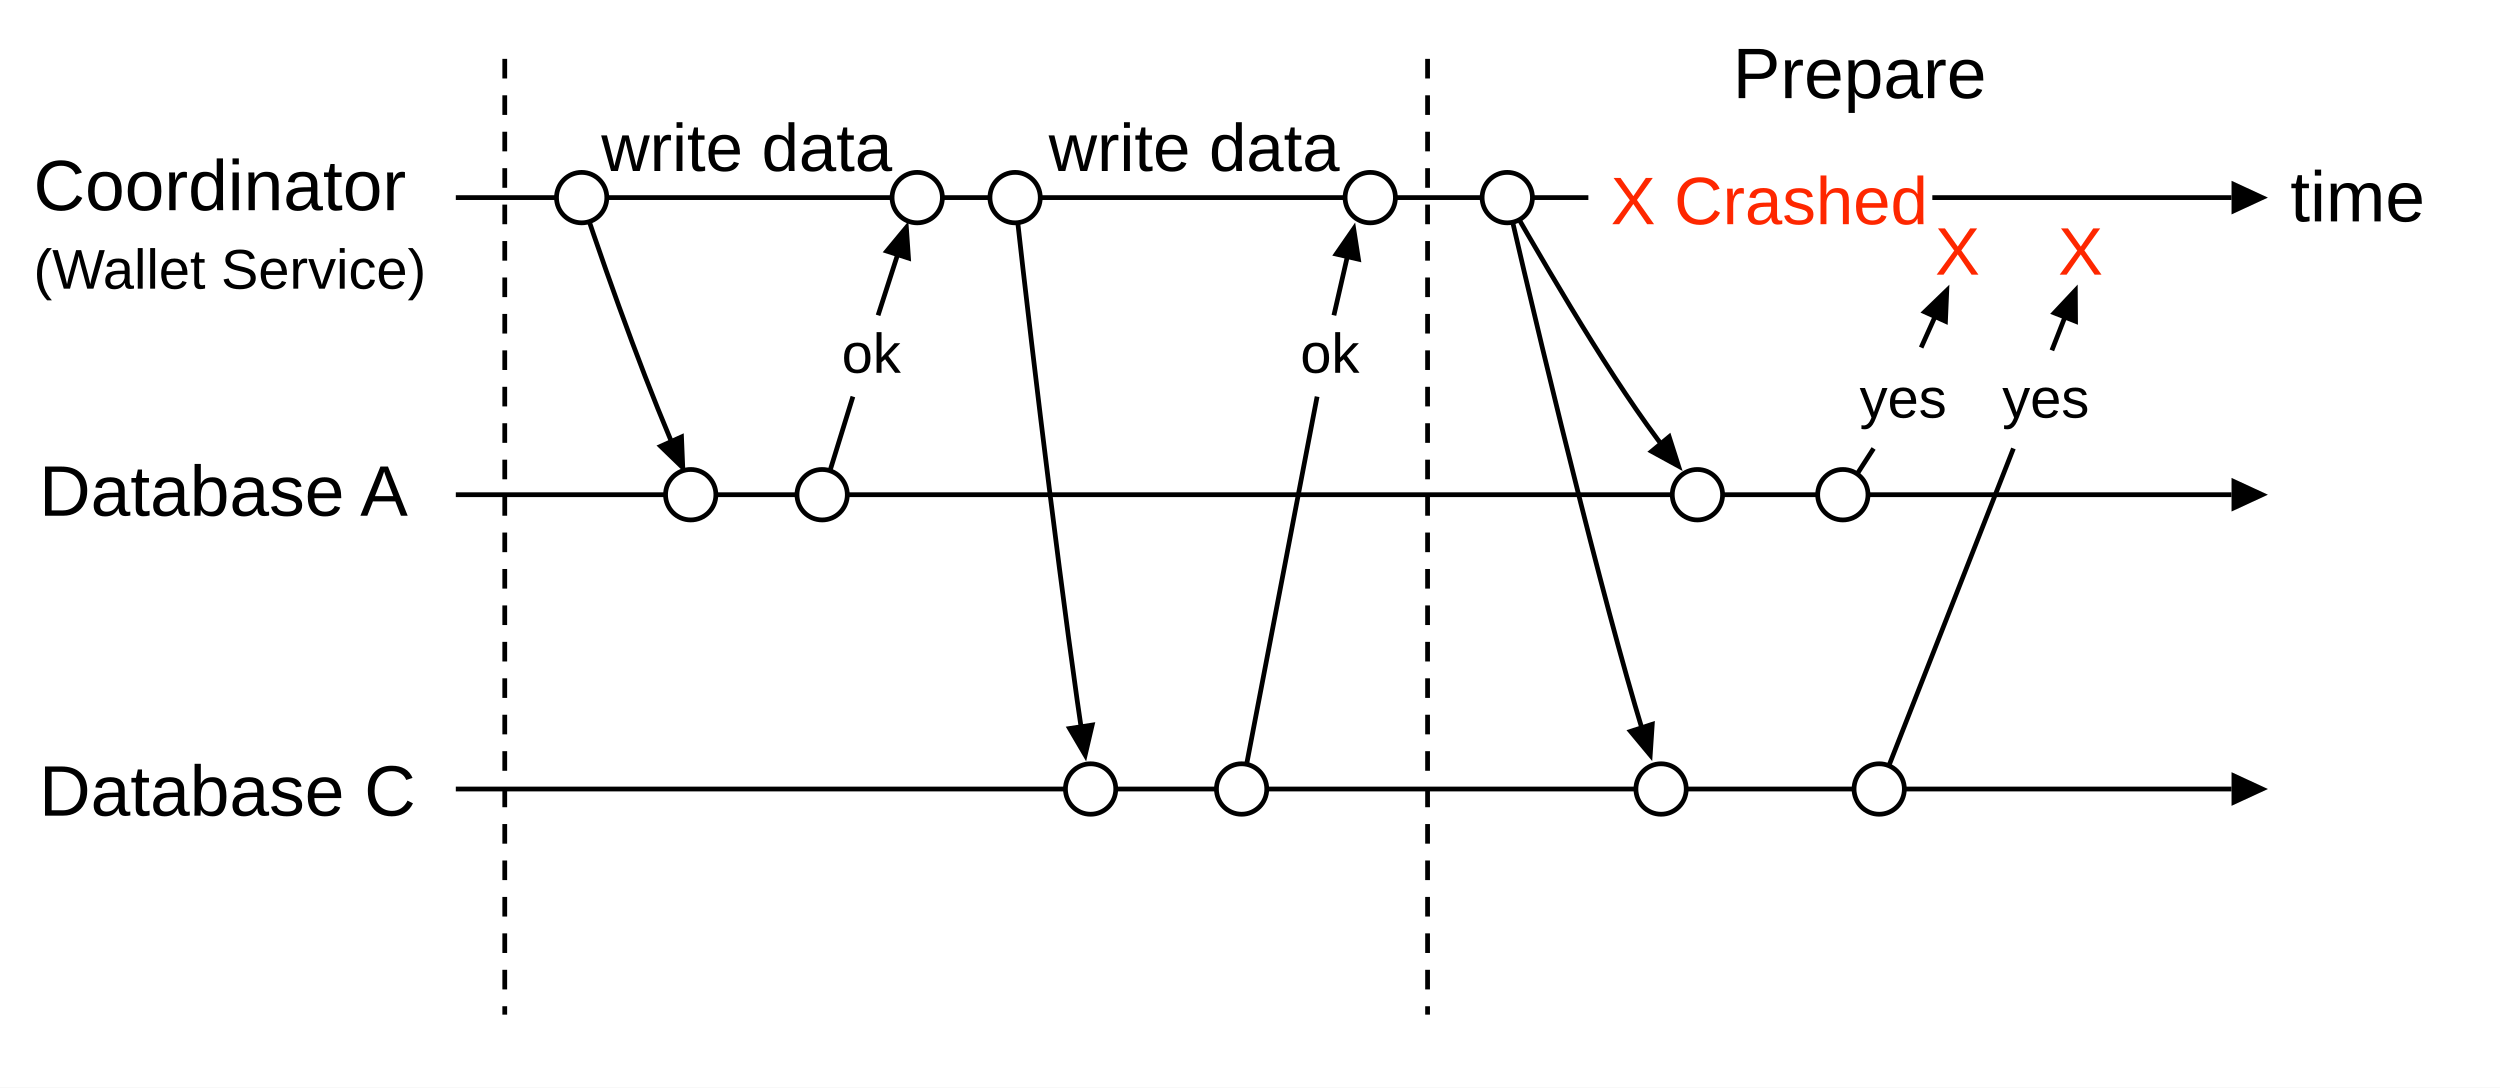
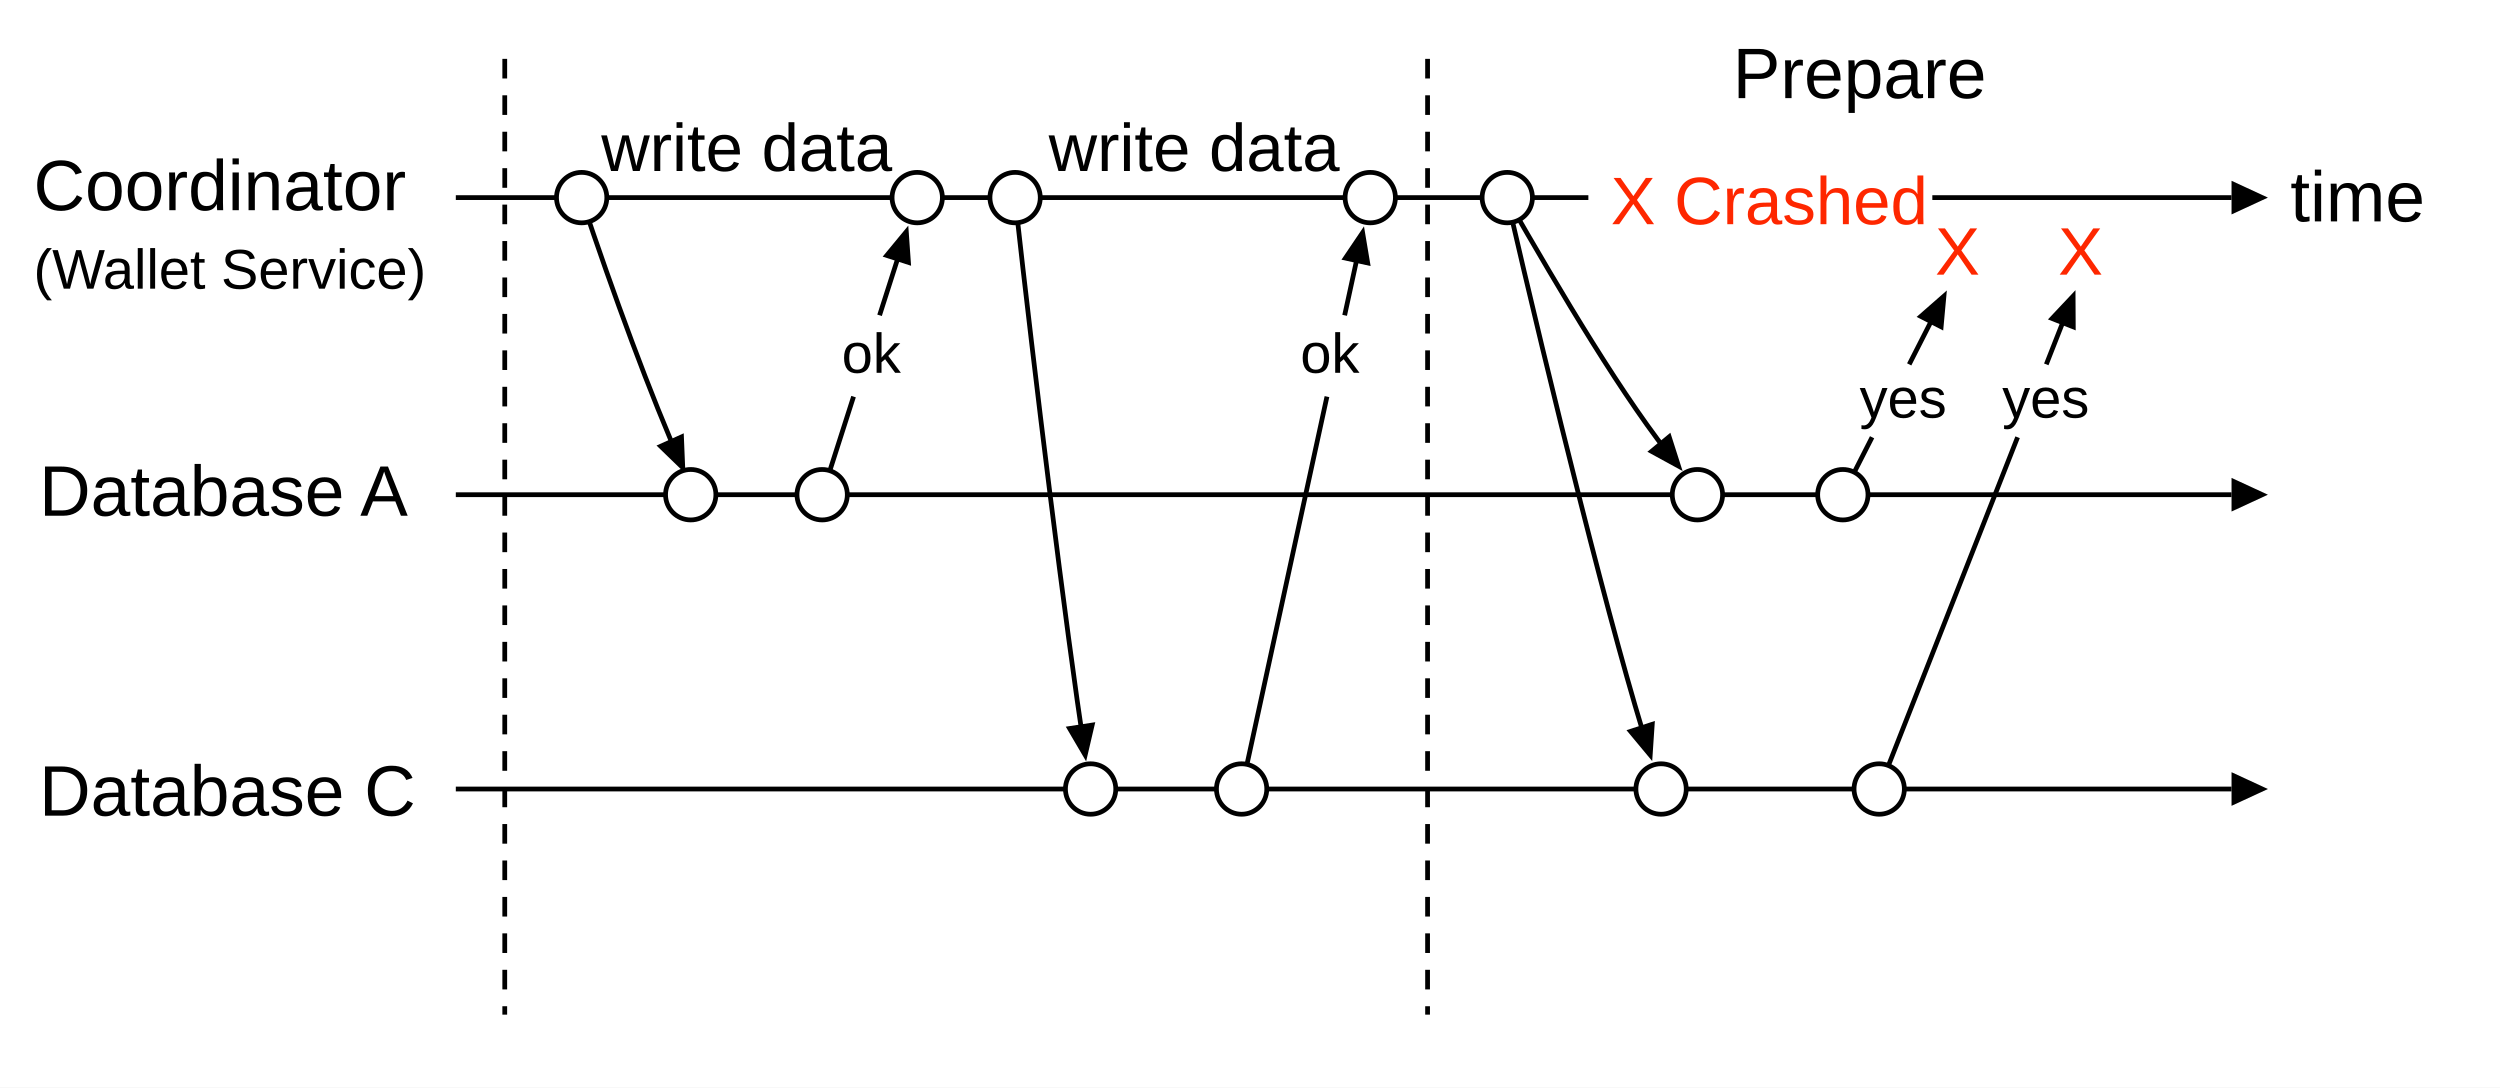
<svg xmlns="http://www.w3.org/2000/svg" width="1354" height="589" viewBox="0 0 894 388" preserveAspectRatio="none" role="img" aria-labelledby="title desc">
  <defs>
    <style>
      text{font-family:Arial,Helvetica,"Liberation Sans",sans-serif;fill:#000;font-weight:400}
      .timeline{fill:none;stroke:#000;stroke-width:1.7}
      .phase-boundary{fill:none;stroke:#000;stroke-width:1.7;stroke-dasharray:7 6}
      .event{fill:#fff;stroke:#000;stroke-width:1.7}
      .message-shaft{fill:none;stroke:#000;stroke-width:1.7}
      .participant{font-size:25.5px}
      .participant-note{font-size:20px}
      .phase-title{font-size:25.5px;text-anchor:middle}
      .message-label{font-size:24px}
      .status-label{font-size:20px}
      .crash-label{font-size:24px;fill:#fe2700}
      .time-label{font-size:25.5px}
    </style>
    <marker id="message-arrowhead" markerWidth="13.33" markerHeight="10.67" viewBox="0 0 13.33 10.67" refX="10.66" refY="5.335" orient="auto" markerUnits="userSpaceOnUse">
      <path d="M0 0 L13.33 5.335 L0 10.67 Z" fill="#000" />
    </marker>
  </defs>
  <rect width="894" height="388" fill="#fff" />
  <g id="phase-boundaries">
    <path class="phase-boundary" d="M180.5 21 V362" />
    <path class="phase-boundary" d="M510.5 21 V362" />
  </g>
  <g id="participant-timelines">
    <path id="coordinator-timeline-before-crash" class="timeline" d="M163 70.5 H568" />
    <path id="coordinator-timeline-after-crash" class="timeline" d="M691 70.5 H798" />
    <path d="M811 70.5 L798 64.5 L798 76.5 Z" fill="#000" />
    <path class="timeline" d="M163 176.5 H798" />
    <path d="M811 176.5 L798 170.5 L798 182.5 Z" fill="#000" />
    <path class="timeline" d="M163 281.5 H798" />
    <path d="M811 281.5 L798 275.5 L798 287.5 Z" fill="#000" />
  </g>
  <g id="initial-write-connectors">
    <path id="write-database-a" class="message-shaft" data-connector="true" d="M208 71 C219 104 233 142 244 166.5" marker-end="url(#message-arrowhead)" />
-     <path id="database-a-ok-source" class="message-shaft" data-connector="true" d="M294 177 L305 141.5" />
-     <path id="database-a-ok-target" class="message-shaft" data-connector="true" d="M314 112.5 L324 81.5" marker-end="url(#message-arrowhead)" />
+     <path id="database-a-ok-source" class="message-shaft" data-connector="true" d="M294 176.5 L305.23 141.5" />
+     <path id="database-a-ok-target" class="message-shaft" data-connector="true" d="M314.53 112.5 L323.98 83.04" marker-end="url(#message-arrowhead)" />
    <path id="write-database-c" class="message-shaft" data-connector="true" d="M363 71 C370 134 381 223 388 269" marker-end="url(#message-arrowhead)" />
-     <path id="database-c-ok-source" class="message-shaft" data-connector="true" d="M444 282 L471 141.5" />
-     <path id="database-c-ok-target" class="message-shaft" data-connector="true" d="M477 112.5 L484 82" marker-end="url(#message-arrowhead)" />
+     <path id="database-c-ok-source" class="message-shaft" data-connector="true" d="M444 281.5 L474.52 141.5" />
+     <path id="database-c-ok-target" class="message-shaft" data-connector="true" d="M480.84 112.5 L487.19 83.37" marker-end="url(#message-arrowhead)" />
  </g>
  <g id="prepare-connectors">
    <path id="prepare-database-a" class="message-shaft" data-connector="true" d="M539 71 C558 104 581 143 600 166" marker-end="url(#message-arrowhead)" />
    <path id="prepare-database-c" class="message-shaft" data-connector="true" d="M539 71 C554 136 577 229 590 269" marker-end="url(#message-arrowhead)" />
  </g>
  <g id="blocked-yes-replies">
-     <path id="database-a-yes-source" class="message-shaft" data-connector="true" d="M659 177 L670 160" />
-     <path id="database-a-yes-target" class="message-shaft" data-connector="true" d="M687 124 L696 104" marker-end="url(#message-arrowhead)" />
-     <path id="database-c-yes-source" class="message-shaft" data-connector="true" d="M672 282 L720 160" />
-     <path id="database-c-yes-target" class="message-shaft" data-connector="true" d="M733.75 125 L742 104" marker-end="url(#message-arrowhead)" />
+     <path id="database-a-yes-source" class="message-shaft" data-connector="true" d="M659 176.5 L669.46 156" />
+     <path id="database-a-yes-target" class="message-shaft" data-connector="true" d="M682.73 130 L694.98 106" marker-end="url(#message-arrowhead)" />
+     <path id="database-c-yes-source" class="message-shaft" data-connector="true" d="M672 281.5 L721.49 156" />
+     <path id="database-c-yes-target" class="message-shaft" data-connector="true" d="M731.75 130 L741.21 106" marker-end="url(#message-arrowhead)" />
  </g>
  <g id="event-points">
    <g id="coordinator-events">
      <circle class="event" cx="208" cy="70.5" r="9" />
      <circle class="event" cx="328" cy="70.5" r="9" />
      <circle class="event" cx="363" cy="70.5" r="9" />
      <circle class="event" cx="490" cy="70.5" r="9" />
      <circle class="event" cx="539" cy="70.5" r="9" />
    </g>
    <g id="database-a-events">
      <circle class="event" cx="247" cy="176.5" r="9" />
      <circle class="event" cx="294" cy="176.5" r="9" />
      <circle class="event" cx="607" cy="176.5" r="9" />
      <circle class="event" cx="659" cy="176.5" r="9" />
    </g>
    <g id="database-c-events">
      <circle class="event" cx="390" cy="281.5" r="9" />
      <circle class="event" cx="444" cy="281.5" r="9" />
      <circle class="event" cx="594" cy="281.5" r="9" />
      <circle class="event" cx="672" cy="281.5" r="9" />
    </g>
  </g>
  <g id="labels">
    <text class="participant" x="12" y="75">Coordinator</text>
    <text class="participant-note" x="12" y="103">(Wallet Service)</text>
    <text class="participant" x="14" y="184">Database A</text>
    <text class="participant" x="14" y="291">Database C</text>
    <text class="phase-title" x="665" y="35">Prepare</text>
    <text class="time-label" x="819" y="79">time</text>
    <text class="message-label" x="215" y="61">write data</text>
    <text class="message-label" x="375" y="61">write data</text>
    <text class="status-label" x="301" y="133">ok</text>
    <text class="status-label" x="465" y="133">ok</text>
    <text class="status-label" x="665" y="149">yes</text>
    <text class="status-label" x="716" y="149">yes</text>
    <text class="crash-label" x="576" y="80">X Crashed</text>
    <text class="crash-label" x="692" y="98">X</text>
    <text class="crash-label" x="736" y="98">X</text>
  </g>
</svg>
